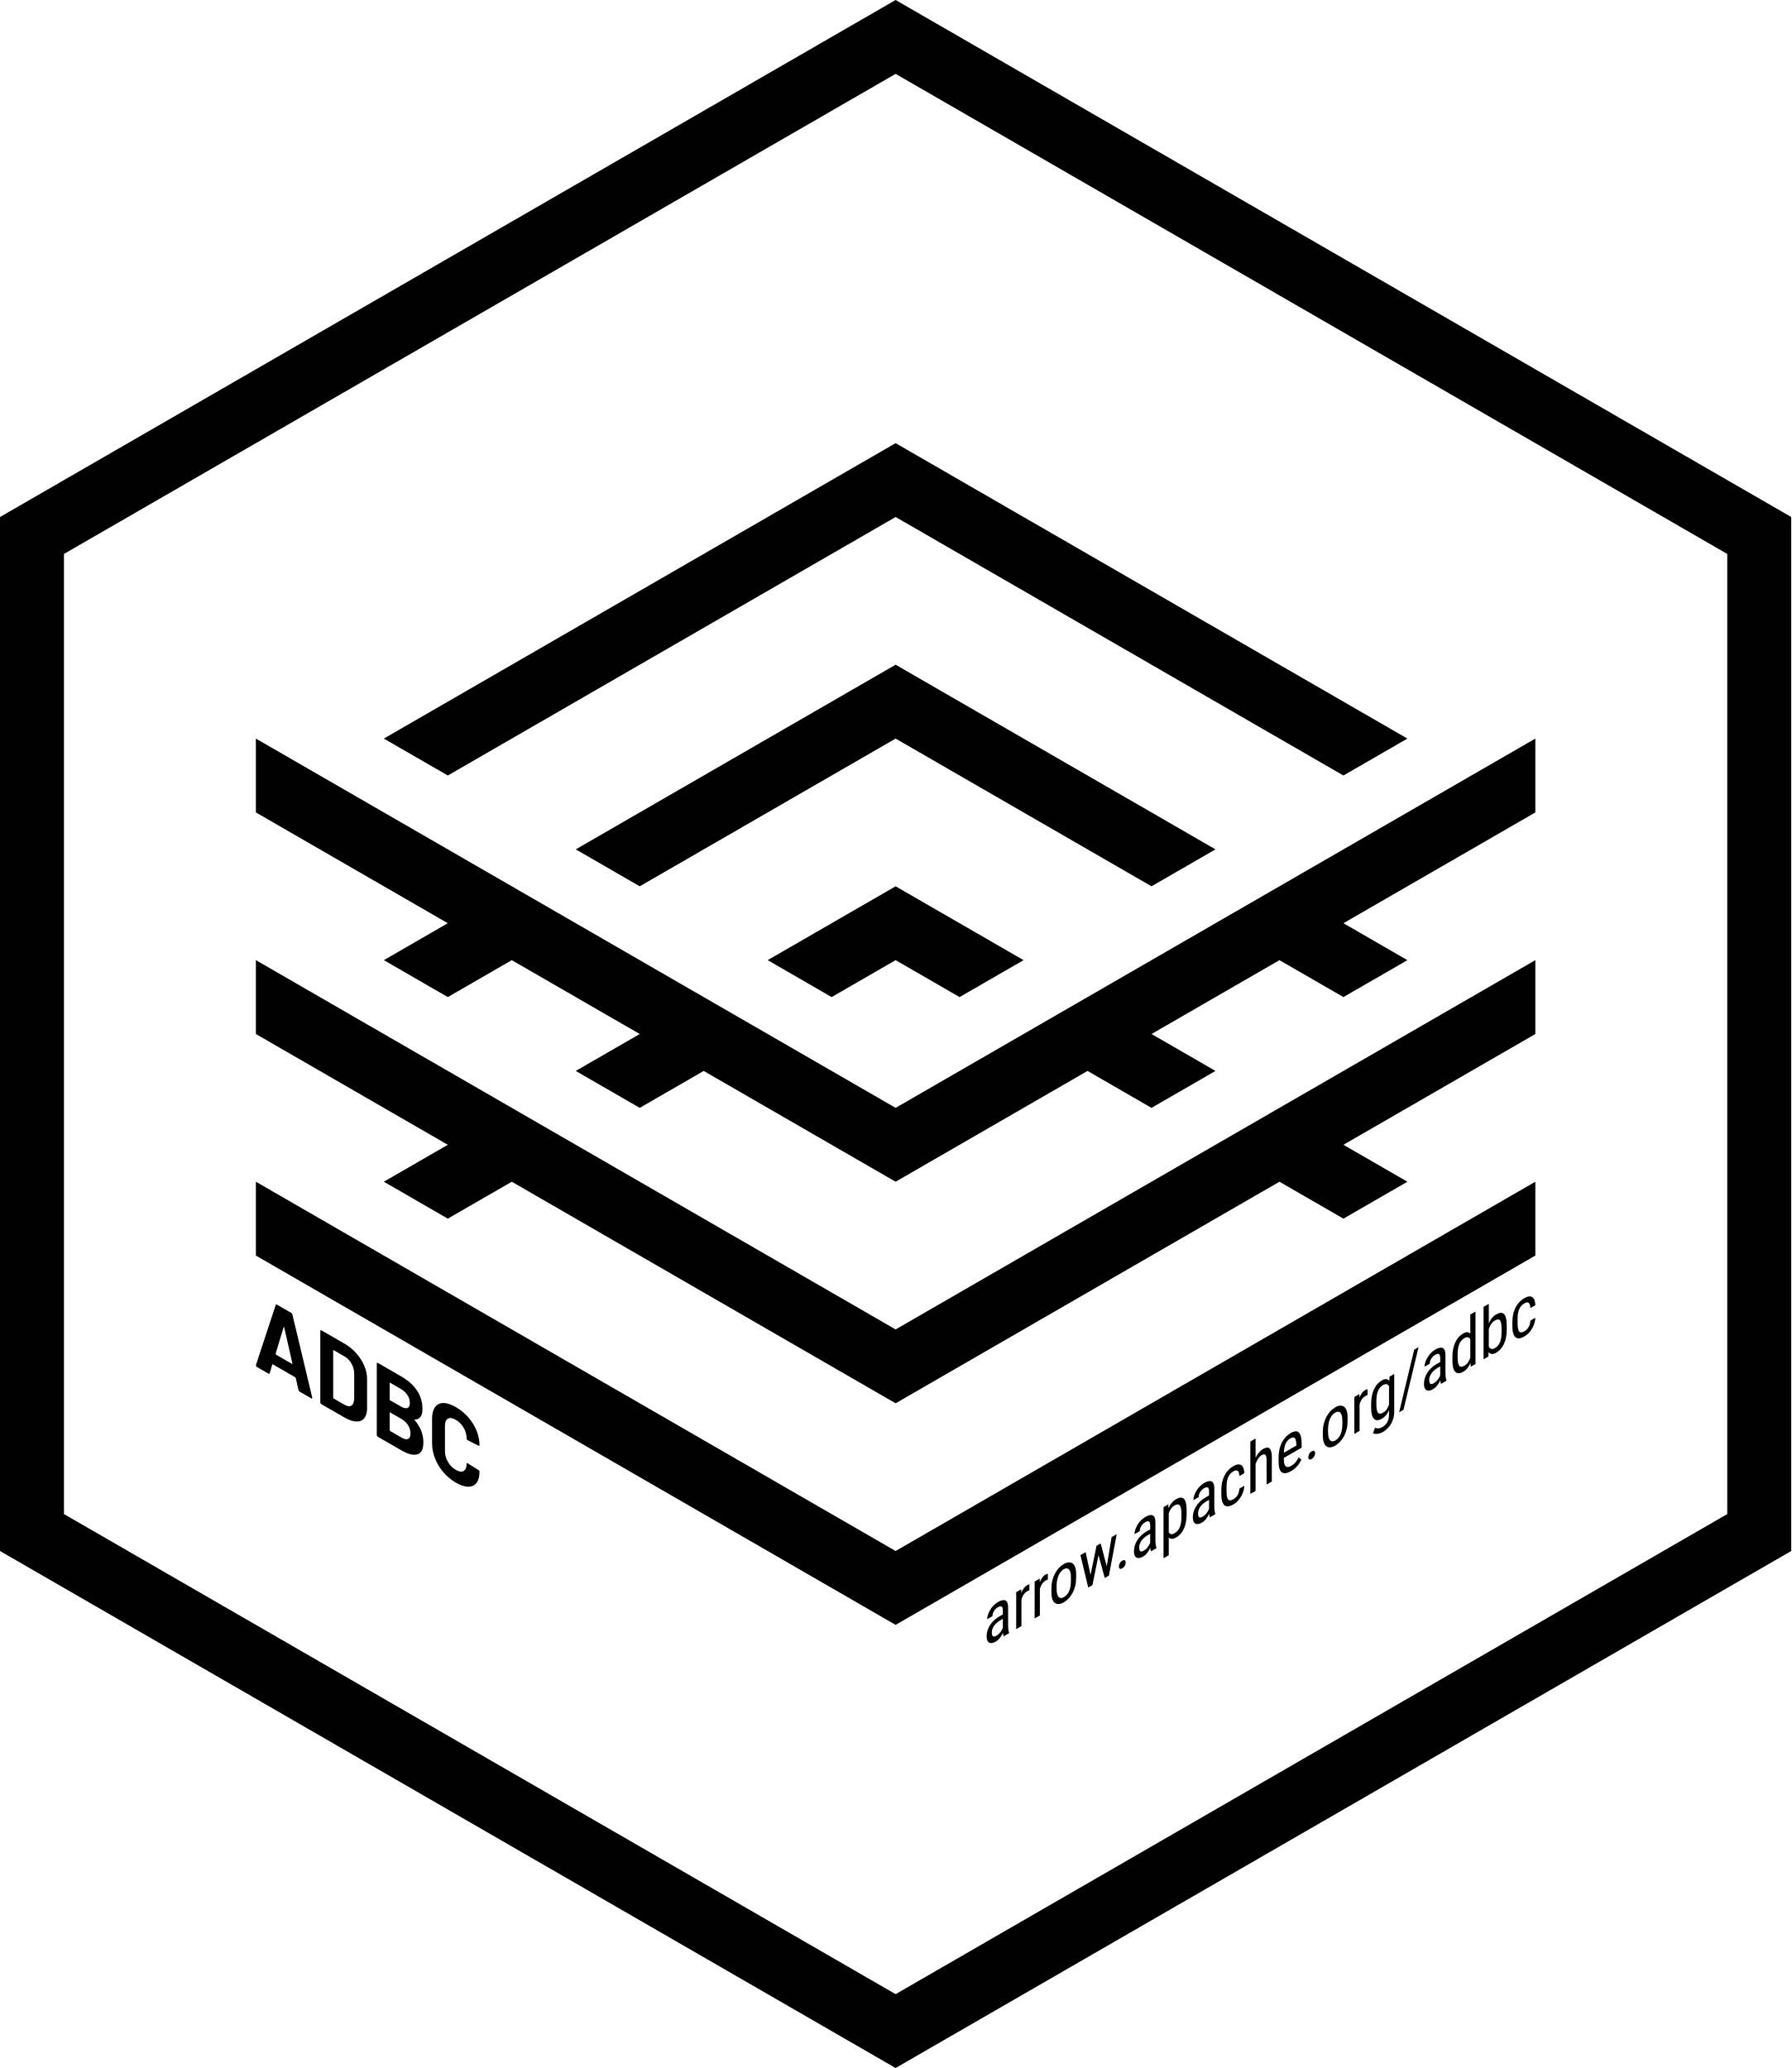
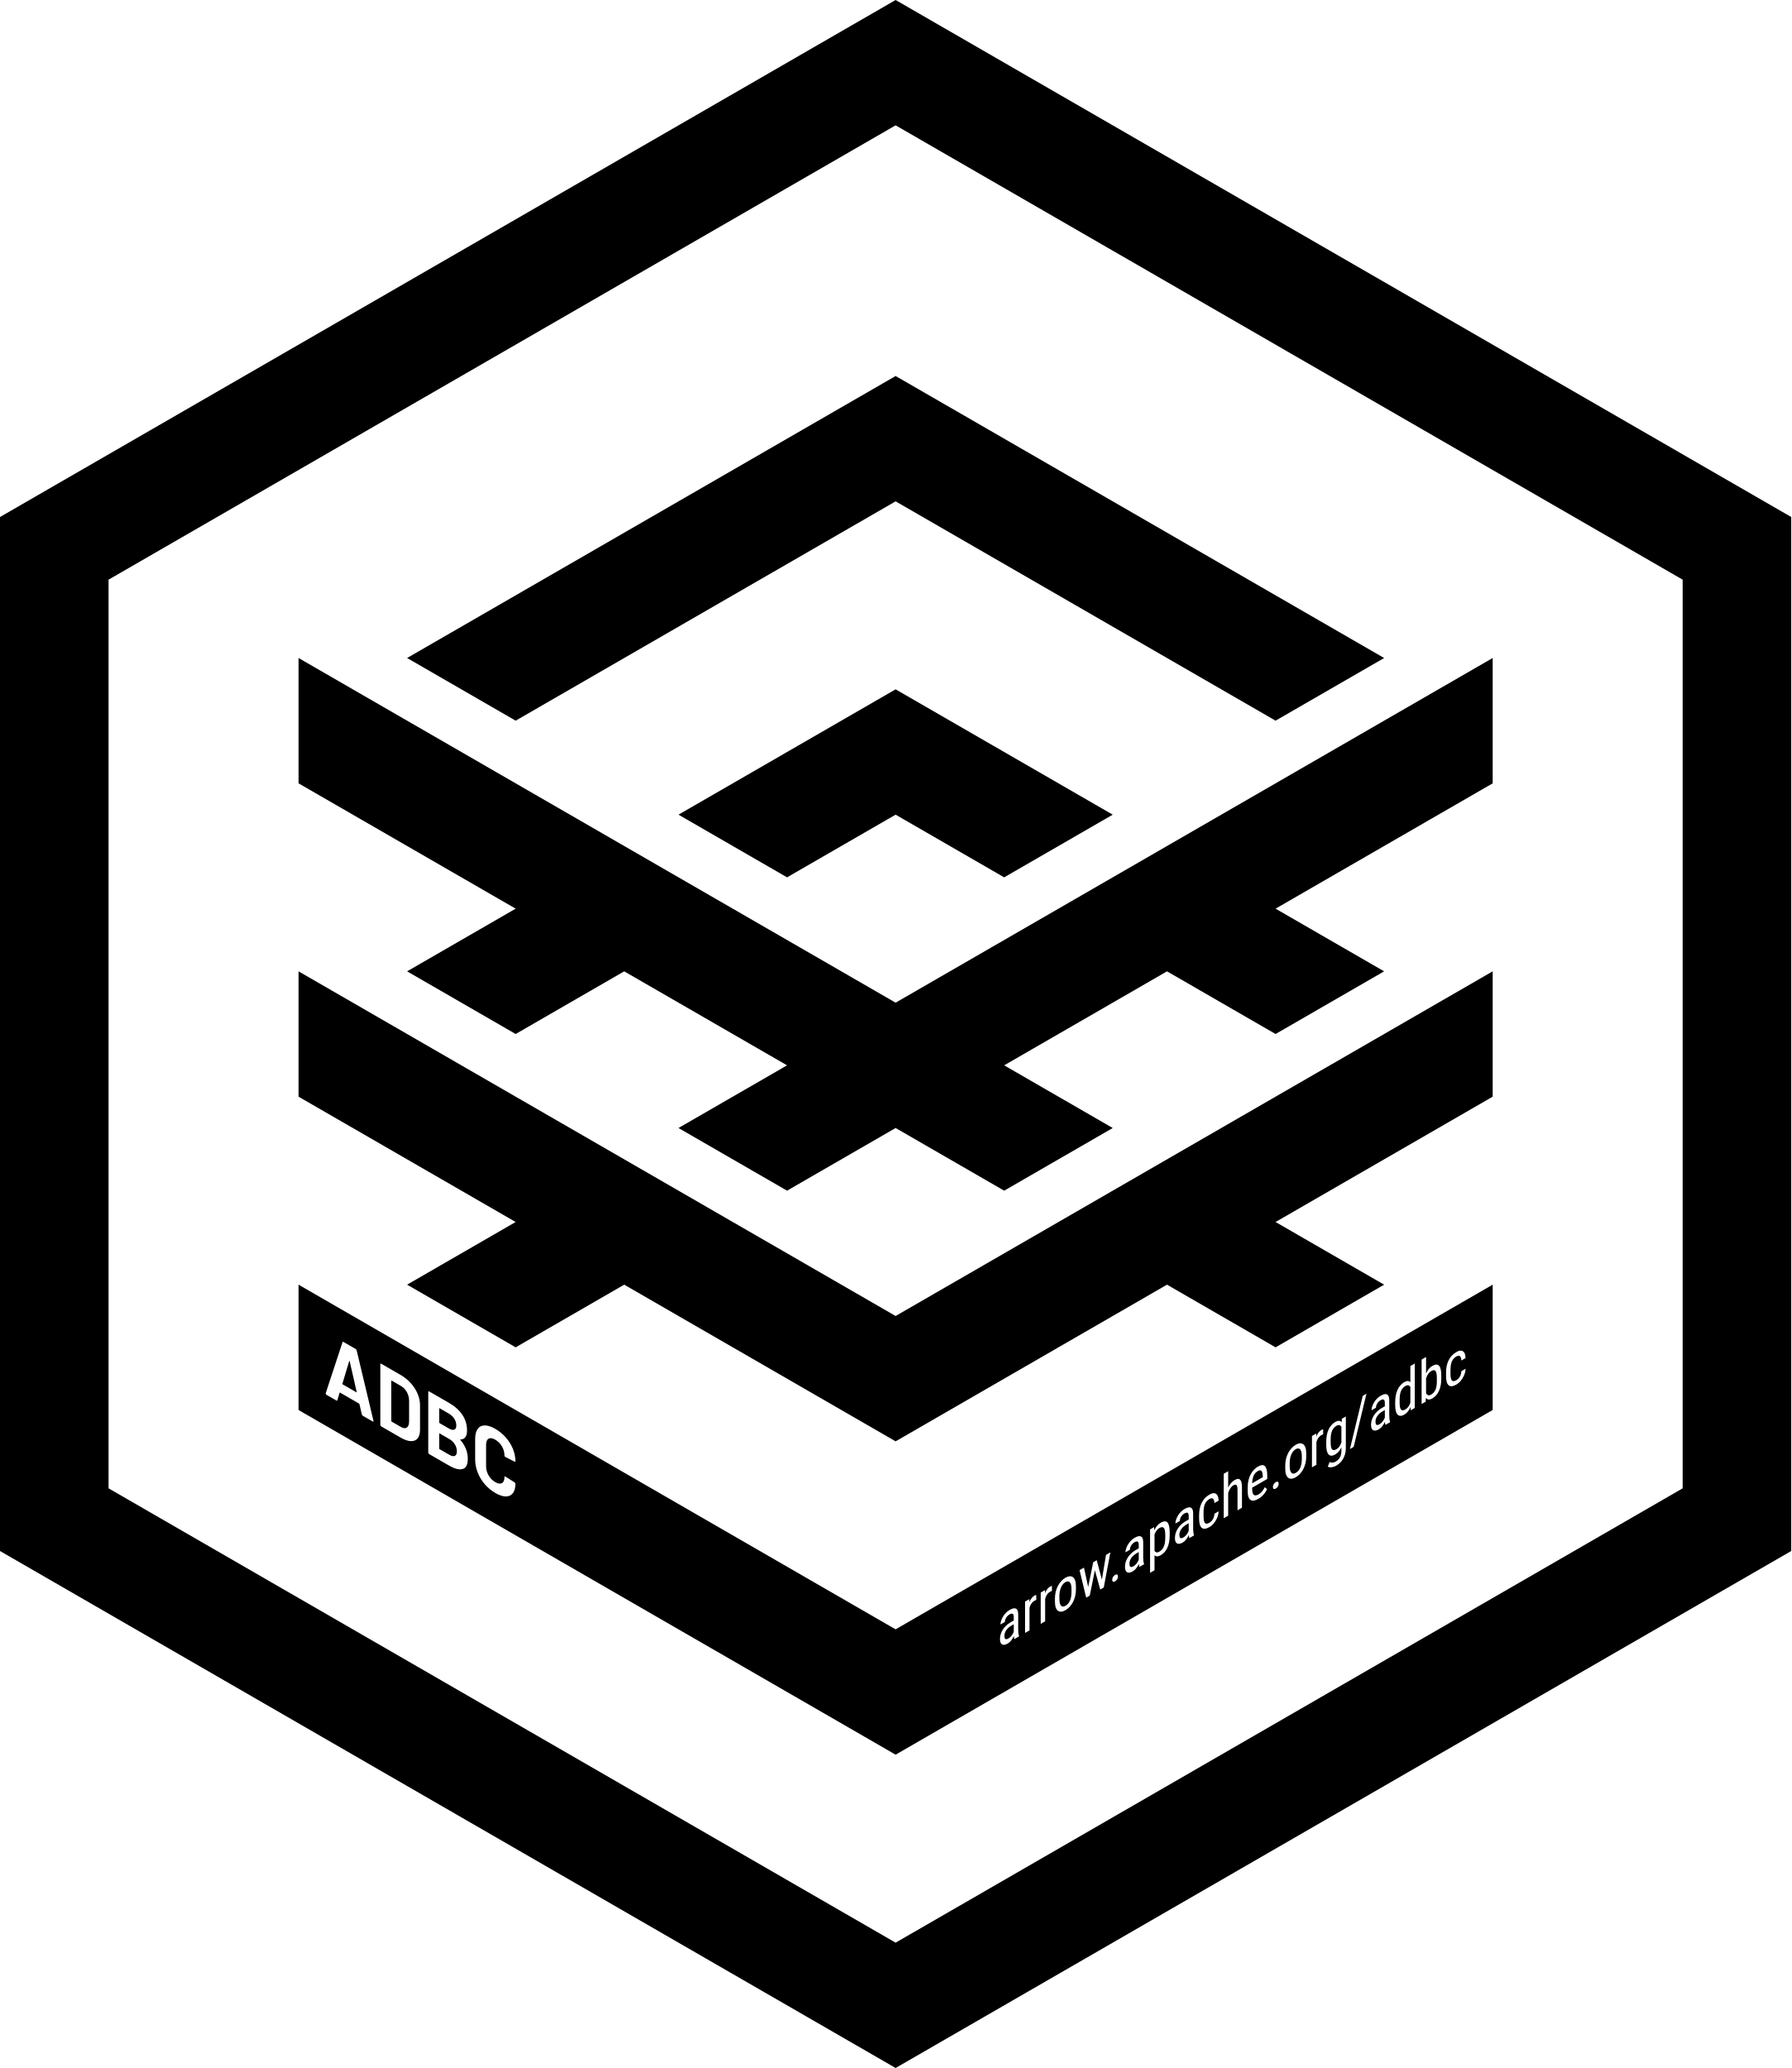
- <svg xmlns="http://www.w3.org/2000/svg" width="100%" height="100%" viewBox="-20 -28.868 140 161.658" version="1.1" xml:space="preserve" style="fill-rule:evenodd;clip-rule:evenodd;stroke-linejoin:round;stroke-miterlimit:2;">
-   <path d="M50,-28.868L120,11.547L120,92.376L50,132.791L-20,92.376L-20,11.547ZM50,-23.094L115,14.434L115,89.489L50,127.017L-15,89.489L-15,14.434Z" />
-   <path d="M0,28.868L50,57.735L100,28.868L100,34.641L85,43.301L90,46.188L85,49.075L80,46.188L70,51.962L75,54.848L70,57.735L65,54.848L50,63.509L35,54.848L30,57.735L25,54.848L30,51.962L20,46.188L15,49.075L10,46.188L15,43.301L0,34.641Z" />
-   <path d="M0,46.188L50,75.056L100,46.188L100,51.962L85,60.622L90,63.509L85,66.395L80,63.509L50,80.829L20,63.509L15,66.395L10,63.509L15,60.622L0,51.962Z" />
-   <path d="M0,63.509L50,92.376L100,63.509L100,69.282L50,98.15L0,69.282Z" />
-   <path d="M10,28.868L50,5.774L90,28.868L85,31.754L50,11.547L15,31.754Z" />
-   <path d="M25,37.528L50,23.094L75,37.528L70,40.415L50,28.868L30,40.415Z" />
-   <path d="M40,46.188L50,40.415L60,46.188L55,49.075L50,46.188L45,49.075Z" />
-   <path d="M5.034 75.174Q5.034 75.133 5.059 75.119Q5.084 75.104 5.12 75.125L6.906 76.156Q7.441 76.465 7.845 76.917Q8.249 77.368 8.47 77.892Q8.691 78.416 8.691 78.935V81.212Q8.691 81.731 8.47 81.999Q8.249 82.267 7.845 82.253Q7.441 82.239 6.906 81.929L5.12 80.898Q5.084 80.878 5.059 80.834Q5.034 80.791 5.034 80.75V75.174ZM13.091 83.884Q13.091 84.684 12.62 84.82Q12.149 84.956 11.384 84.515L9.534 83.447Q9.499 83.426 9.474 83.383Q9.449 83.34 9.449 83.298V77.723Q9.449 77.682 9.474 77.667Q9.499 77.653 9.534 77.673L11.327 78.709Q13.02 79.686 13.02 81.269Q13.02 82.094 12.413 82.098Q12.397 82.098 12.393 82.105Q12.386 82.117 12.413 82.148Q13.091 82.944 13.091 83.884ZM3.113 78.849Q3.099 78.807 3.077 78.795L1.32 77.781Q1.311 77.775 1.303 77.777Q1.292 77.779 1.284 77.793L1.077 78.482Q1.067 78.513 1.048 78.522Q1.023 78.533 0.984 78.511L0.077 77.987Q0.034 77.962 0.013 77.921Q-0.009 77.88 0.006 77.83L1.549 73.145Q1.558 73.114 1.578 73.105Q1.602 73.094 1.641 73.116L2.763 73.764Q2.834 73.805 2.856 73.9L4.399 80.366Q4.406 80.387 4.406 80.412Q4.406 80.444 4.391 80.454Q4.372 80.466 4.327 80.441L3.42 79.917Q3.349 79.876 3.327 79.781L3.113 78.849ZM13.77 82.049Q13.77 81.455 13.999 81.133Q14.227 80.812 14.649 80.808Q15.07 80.803 15.627 81.125Q16.177 81.443 16.595 81.919Q17.013 82.395 17.245 82.962Q17.477 83.529 17.477 84.098Q17.477 84.13 17.462 84.142Q17.441 84.159 17.391 84.14L16.556 83.715L16.541 83.707Q16.47 83.665 16.47 83.575Q16.47 83.138 16.238 82.74Q16.006 82.342 15.627 82.123Q15.241 81.9 15.009 82.03Q14.777 82.16 14.777 82.597V84.585Q14.777 85.014 15.009 85.412Q15.241 85.81 15.627 86.033Q16.006 86.251 16.238 86.121Q16.47 85.991 16.47 85.562Q16.47 85.52 16.489 85.508Q16.51 85.495 16.556 85.521L17.391 86.045Q17.427 86.066 17.452 86.105Q17.477 86.144 17.477 86.177Q17.477 86.746 17.245 87.049Q17.013 87.352 16.595 87.35Q16.177 87.348 15.627 87.031Q15.07 86.709 14.649 86.214Q14.227 85.719 13.999 85.134Q13.77 84.548 13.77 83.954V82.049ZM6.941 80.952Q7.27 81.142 7.474 81.003Q7.677 80.865 7.684 80.441V78.544Q7.684 78.115 7.481 77.741Q7.277 77.368 6.934 77.17L6.077 76.675Q6.059 76.665 6.05 76.67Q6.041 76.675 6.041 76.696V80.391Q6.041 80.432 6.077 80.453L6.941 80.952ZM11.899 82.548Q11.713 82.247 11.377 82.053L10.491 81.542Q10.474 81.531 10.465 81.536Q10.456 81.542 10.456 81.562V82.931Q10.456 82.973 10.491 82.993L11.384 83.509Q11.713 83.698 11.899 83.612Q12.084 83.525 12.084 83.187Q12.084 82.849 11.899 82.548ZM10.456 80.531Q10.456 80.573 10.491 80.593L11.327 81.076Q11.663 81.269 11.849 81.195Q12.034 81.121 12.034 80.808Q12.034 80.486 11.849 80.193Q11.663 79.9 11.327 79.707L10.491 79.224Q10.474 79.214 10.465 79.219Q10.456 79.224 10.456 79.245V80.531ZM2.827 77.752Q2.846 77.763 2.854 77.757Q2.864 77.751 2.856 77.719L2.213 74.898Q2.206 74.861 2.191 74.857Q2.177 74.853 2.17 74.873L1.541 76.96Q1.534 77.005 1.57 77.026L2.827 77.752Z" />
-   <path d="M88.972 78.536V81.447Q88.972 81.828 88.857 82.142Q88.743 82.457 88.54 82.693Q88.336 82.929 88.071 83.082Q87.976 83.137 87.833 83.18Q87.689 83.222 87.546 83.224Q87.403 83.225 87.311 83.156L87.479 82.73Q87.611 82.809 87.759 82.79Q87.907 82.771 88.041 82.694Q88.2 82.602 88.318 82.467Q88.436 82.332 88.5 82.144Q88.565 81.956 88.565 81.705V81.369Q88.471 81.587 88.334 81.753Q88.193 81.926 87.999 82.038Q87.81 82.147 87.657 82.151Q87.505 82.155 87.395 82.049Q87.285 81.943 87.226 81.722Q87.167 81.501 87.167 81.16V80.89Q87.167 80.533 87.225 80.242Q87.283 79.951 87.393 79.721Q87.502 79.491 87.657 79.322Q87.812 79.152 88.004 79.041Q88.198 78.929 88.339 78.939Q88.48 78.948 88.573 79.066Q88.579 79.073 88.585 79.081L88.604 78.748L88.972 78.536ZM96.363 73.057V74.581Q96.367 74.573 96.37 74.565Q96.465 74.338 96.606 74.166Q96.747 73.994 96.941 73.882Q97.14 73.767 97.293 73.758Q97.447 73.75 97.552 73.856Q97.657 73.962 97.711 74.188Q97.766 74.414 97.766 74.771V75.041Q97.766 75.382 97.711 75.669Q97.657 75.955 97.551 76.185Q97.445 76.416 97.292 76.588Q97.14 76.76 96.943 76.874Q96.749 76.986 96.608 76.976Q96.467 76.967 96.372 76.851Q96.361 76.837 96.35 76.821L96.329 77.175L95.954 77.391V73.293L96.363 73.057ZM94.932 77.667Q94.928 77.677 94.924 77.688Q94.829 77.913 94.688 78.085Q94.547 78.257 94.353 78.369Q94.168 78.476 94.016 78.48Q93.863 78.484 93.751 78.379Q93.639 78.274 93.579 78.054Q93.519 77.834 93.519 77.493V77.223Q93.519 76.866 93.579 76.574Q93.639 76.281 93.75 76.051Q93.861 75.82 94.016 75.65Q94.171 75.481 94.358 75.373Q94.552 75.261 94.692 75.271Q94.825 75.28 94.917 75.387V73.892L95.323 73.658V77.756L94.951 77.97L94.932 77.667ZM72.747 89.485Q72.747 89.827 72.693 90.113Q72.639 90.399 72.534 90.629Q72.428 90.859 72.276 91.031Q72.123 91.203 71.927 91.317Q71.731 91.43 71.586 91.427Q71.446 91.424 71.349 91.321V92.707L70.94 92.943V88.946L71.312 88.732L71.333 89.034Q71.337 89.024 71.341 89.015Q71.439 88.786 71.584 88.612Q71.728 88.438 71.922 88.326Q72.123 88.21 72.277 88.201Q72.431 88.193 72.536 88.299Q72.641 88.405 72.694 88.632Q72.747 88.858 72.747 89.216V89.485ZM62.177 95.313Q62.177 94.977 62.25 94.68Q62.324 94.382 62.456 94.136Q62.588 93.889 62.763 93.701Q62.939 93.513 63.14 93.397Q63.346 93.278 63.521 93.263Q63.697 93.248 63.83 93.343Q63.963 93.437 64.037 93.649Q64.11 93.861 64.11 94.197V94.472Q64.11 94.808 64.037 95.105Q63.963 95.403 63.831 95.65Q63.699 95.896 63.524 96.083Q63.348 96.27 63.145 96.387Q62.941 96.505 62.766 96.521Q62.59 96.537 62.457 96.443Q62.324 96.349 62.25 96.137Q62.177 95.924 62.177 95.588V95.313ZM83.392 83.065Q83.392 82.729 83.466 82.431Q83.54 82.134 83.671 81.887Q83.803 81.64 83.979 81.452Q84.154 81.264 84.355 81.148Q84.561 81.029 84.737 81.014Q84.912 81 85.045 81.094Q85.178 81.188 85.252 81.4Q85.326 81.612 85.326 81.948V82.223Q85.326 82.559 85.252 82.857Q85.178 83.154 85.046 83.401Q84.915 83.648 84.739 83.835Q84.563 84.021 84.36 84.139Q84.157 84.256 83.981 84.272Q83.805 84.288 83.673 84.194Q83.54 84.1 83.466 83.888Q83.392 83.676 83.392 83.34V83.065ZM66.407 94.45 66.347 94.485 65.858 92.702 65.384 95.041 65.326 95.075 65.127 95.189 65.055 95.231 64.445 92.696 64.85 92.463 65.237 94.241 65.702 91.971 65.744 91.946 65.968 91.817 66.026 91.784 66.501 93.57 66.881 91.29 67.283 91.058 66.673 94.297 66.601 94.338 66.407 94.45ZM69.906 92.116Q69.871 92.195 69.827 92.277Q69.739 92.439 69.62 92.578Q69.501 92.718 69.353 92.803Q69.136 92.928 68.973 92.926Q68.81 92.924 68.72 92.79Q68.63 92.655 68.63 92.38Q68.63 92.172 68.692 91.96Q68.755 91.748 68.877 91.548Q69 91.348 69.186 91.168Q69.372 90.989 69.616 90.847L69.898 90.685V90.375Q69.898 90.204 69.853 90.126Q69.808 90.048 69.719 90.052Q69.63 90.055 69.496 90.132Q69.367 90.207 69.273 90.322Q69.18 90.438 69.13 90.568Q69.08 90.698 69.08 90.821L68.671 91.057Q68.671 90.902 68.73 90.716Q68.789 90.53 68.9 90.342Q69.011 90.154 69.167 89.99Q69.323 89.827 69.517 89.715Q69.748 89.581 69.926 89.565Q70.104 89.549 70.206 89.685Q70.307 89.821 70.307 90.144V91.569Q70.307 91.713 70.327 91.864Q70.347 92.016 70.384 92.112V92.155L69.961 92.399Q69.931 92.331 69.915 92.197Q69.91 92.156 69.906 92.116ZM74.506 89.46Q74.472 89.539 74.427 89.621Q74.339 89.783 74.22 89.922Q74.101 90.062 73.953 90.147Q73.736 90.272 73.573 90.27Q73.41 90.268 73.32 90.134Q73.23 89.999 73.23 89.724Q73.23 89.516 73.293 89.304Q73.355 89.092 73.477 88.892Q73.6 88.692 73.786 88.512Q73.972 88.333 74.217 88.191L74.499 88.029V87.719Q74.499 87.548 74.454 87.47Q74.409 87.392 74.32 87.396Q74.231 87.399 74.097 87.476Q73.967 87.551 73.874 87.666Q73.78 87.782 73.73 87.912Q73.681 88.042 73.681 88.165L73.272 88.401Q73.272 88.246 73.331 88.06Q73.39 87.874 73.5 87.686Q73.611 87.498 73.767 87.334Q73.923 87.171 74.117 87.059Q74.348 86.925 74.526 86.909Q74.704 86.893 74.806 87.029Q74.908 87.165 74.908 87.488V88.913Q74.908 89.057 74.927 89.208Q74.947 89.36 74.984 89.456V89.499L74.561 89.743Q74.531 89.675 74.515 89.541Q74.51 89.5 74.506 89.46ZM58.39 98.765Q58.356 98.844 58.311 98.926Q58.223 99.087 58.104 99.227Q57.985 99.366 57.837 99.452Q57.62 99.577 57.457 99.575Q57.294 99.573 57.204 99.438Q57.114 99.303 57.114 99.029Q57.114 98.821 57.177 98.608Q57.239 98.396 57.361 98.196Q57.484 97.996 57.67 97.817Q57.856 97.637 58.101 97.496L58.383 97.333V97.024Q58.383 96.853 58.338 96.775Q58.293 96.697 58.204 96.7Q58.115 96.703 57.981 96.781Q57.851 96.856 57.758 96.971Q57.664 97.086 57.614 97.216Q57.565 97.346 57.565 97.469L57.156 97.705Q57.156 97.551 57.215 97.364Q57.274 97.178 57.384 96.99Q57.495 96.802 57.651 96.639Q57.807 96.475 58.001 96.363Q58.232 96.23 58.41 96.214Q58.588 96.198 58.69 96.334Q58.792 96.47 58.792 96.793V98.218Q58.792 98.362 58.811 98.513Q58.831 98.664 58.868 98.761V98.803L58.445 99.047Q58.415 98.979 58.399 98.846Q58.394 98.805 58.39 98.765ZM92.572 79.03Q92.538 79.109 92.493 79.191Q92.405 79.352 92.286 79.492Q92.167 79.631 92.019 79.716Q91.802 79.842 91.639 79.84Q91.476 79.838 91.386 79.703Q91.296 79.568 91.296 79.294Q91.296 79.086 91.359 78.873Q91.421 78.661 91.543 78.461Q91.666 78.261 91.852 78.082Q92.038 77.902 92.283 77.761L92.565 77.598V77.289Q92.565 77.118 92.52 77.04Q92.475 76.962 92.386 76.965Q92.297 76.968 92.163 77.046Q92.033 77.121 91.94 77.236Q91.846 77.351 91.796 77.481Q91.747 77.611 91.747 77.734L91.338 77.97Q91.338 77.816 91.397 77.629Q91.456 77.443 91.567 77.255Q91.677 77.067 91.833 76.904Q91.989 76.74 92.183 76.628Q92.415 76.495 92.592 76.479Q92.77 76.463 92.872 76.599Q92.974 76.735 92.974 77.058V78.483Q92.974 78.627 92.993 78.778Q93.013 78.929 93.05 79.025V79.068L92.627 79.312Q92.597 79.244 92.581 79.111Q92.576 79.07 92.572 79.03ZM80.501 86.289Q80.321 86.316 80.194 86.23Q80.067 86.145 80 85.941Q79.933 85.737 79.933 85.406V85.08Q79.933 84.699 80.01 84.39Q80.088 84.081 80.22 83.844Q80.351 83.606 80.518 83.437Q80.684 83.268 80.86 83.166Q81.095 83.03 81.262 83.022Q81.428 83.014 81.532 83.128Q81.636 83.241 81.686 83.466Q81.735 83.69 81.735 84.021V84.296L80.342 85.1V85.17Q80.342 85.402 80.38 85.547Q80.418 85.691 80.493 85.756Q80.568 85.821 80.678 85.809Q80.788 85.798 80.929 85.717Q81.134 85.598 81.268 85.429Q81.402 85.259 81.502 85.058L81.717 85.23Q81.65 85.378 81.542 85.54Q81.435 85.702 81.279 85.855Q81.123 86.008 80.906 86.133Q80.682 86.262 80.501 86.289ZM78.135 85.083Q78.24 84.87 78.378 84.702Q78.537 84.507 78.732 84.395Q78.884 84.307 79.009 84.292Q79.134 84.277 79.221 84.352Q79.309 84.427 79.357 84.598Q79.404 84.77 79.404 85.055V86.947L78.995 87.183V85.286Q78.995 85.059 78.952 84.946Q78.909 84.834 78.823 84.821Q78.736 84.808 78.604 84.884Q78.484 84.954 78.38 85.091Q78.276 85.229 78.199 85.409Q78.164 85.492 78.135 85.578V87.679L77.726 87.915V83.817L78.135 83.581V85.083ZM99.377 75.008Q99.478 74.893 99.543 74.731Q99.607 74.57 99.616 74.365L100 74.143Q99.991 74.437 99.874 74.721Q99.757 75.006 99.569 75.236Q99.381 75.466 99.154 75.597Q98.912 75.737 98.733 75.75Q98.554 75.763 98.437 75.658Q98.32 75.553 98.262 75.34Q98.205 75.126 98.205 74.811V74.486Q98.205 74.171 98.262 73.891Q98.32 73.611 98.437 73.371Q98.554 73.132 98.733 72.938Q98.912 72.744 99.154 72.604Q99.409 72.457 99.595 72.474Q99.781 72.49 99.886 72.663Q99.991 72.836 100 73.161L99.616 73.383Q99.607 73.175 99.549 73.065Q99.492 72.956 99.392 72.942Q99.293 72.929 99.154 73.009Q98.993 73.103 98.887 73.229Q98.782 73.355 98.722 73.512Q98.662 73.67 98.638 73.854Q98.614 74.039 98.614 74.25V74.575Q98.614 74.786 98.638 74.944Q98.662 75.102 98.721 75.191Q98.78 75.28 98.886 75.284Q98.993 75.288 99.154 75.194Q99.277 75.124 99.377 75.008ZM76.63 88.141Q76.731 88.026 76.795 87.864Q76.86 87.703 76.869 87.498L77.253 87.276Q77.244 87.57 77.127 87.854Q77.01 88.139 76.822 88.369Q76.634 88.6 76.407 88.73Q76.165 88.87 75.985 88.883Q75.806 88.896 75.69 88.791Q75.573 88.686 75.515 88.473Q75.457 88.259 75.457 87.945V87.619Q75.457 87.304 75.515 87.024Q75.573 86.744 75.69 86.504Q75.806 86.265 75.985 86.071Q76.165 85.877 76.407 85.737Q76.661 85.59 76.847 85.607Q77.033 85.623 77.138 85.796Q77.244 85.969 77.253 86.294L76.869 86.516Q76.86 86.308 76.802 86.198Q76.744 86.089 76.645 86.076Q76.546 86.062 76.407 86.142Q76.245 86.236 76.14 86.362Q76.035 86.488 75.975 86.645Q75.915 86.803 75.891 86.987Q75.866 87.172 75.866 87.383V87.708Q75.866 87.919 75.891 88.077Q75.915 88.235 75.974 88.324Q76.033 88.413 76.139 88.417Q76.245 88.421 76.407 88.327Q76.53 88.257 76.63 88.141ZM83.801 83.103Q83.801 83.341 83.842 83.496Q83.884 83.65 83.96 83.726Q84.037 83.802 84.138 83.804Q84.24 83.805 84.36 83.736Q84.499 83.656 84.604 83.535Q84.709 83.414 84.778 83.254Q84.848 83.094 84.882 82.895Q84.917 82.697 84.917 82.459V82.184Q84.917 81.947 84.875 81.794Q84.834 81.64 84.757 81.563Q84.681 81.485 84.578 81.485Q84.476 81.484 84.355 81.553Q84.238 81.621 84.136 81.74Q84.034 81.859 83.959 82.024Q83.884 82.188 83.842 82.39Q83.801 82.591 83.801 82.829V83.103ZM62.585 95.352Q62.585 95.59 62.627 95.744Q62.669 95.899 62.745 95.975Q62.821 96.051 62.923 96.053Q63.024 96.054 63.145 95.984Q63.283 95.904 63.388 95.784Q63.494 95.663 63.563 95.503Q63.632 95.343 63.667 95.144Q63.701 94.945 63.701 94.708V94.433Q63.701 94.196 63.66 94.042Q63.618 93.889 63.542 93.811Q63.466 93.734 63.363 93.733Q63.26 93.733 63.14 93.802Q63.022 93.87 62.921 93.989Q62.819 94.108 62.744 94.272Q62.669 94.437 62.627 94.638Q62.585 94.84 62.585 95.077V95.352ZM71.349 90.915Q71.414 91.025 71.521 91.055Q71.631 91.085 71.8 90.987Q71.941 90.906 72.043 90.789Q72.144 90.671 72.21 90.514Q72.276 90.358 72.307 90.16Q72.338 89.962 72.338 89.721V89.452Q72.338 89.212 72.307 89.051Q72.276 88.89 72.209 88.812Q72.142 88.733 72.04 88.733Q71.939 88.733 71.795 88.816Q71.673 88.886 71.579 88.999Q71.486 89.112 71.419 89.251Q71.38 89.33 71.349 89.414V90.915ZM96.363 76.397Q96.369 76.409 96.376 76.421Q96.442 76.542 96.555 76.578Q96.668 76.614 96.837 76.516Q96.978 76.435 97.076 76.322Q97.174 76.209 97.237 76.057Q97.299 75.905 97.328 75.711Q97.357 75.517 97.357 75.277V75.008Q97.357 74.767 97.33 74.604Q97.304 74.441 97.244 74.358Q97.183 74.275 97.083 74.274Q96.982 74.274 96.835 74.359Q96.71 74.431 96.616 74.544Q96.523 74.657 96.456 74.795Q96.402 74.906 96.363 75.026V76.397ZM88.565 79.491Q88.532 79.435 88.489 79.395Q88.422 79.334 88.328 79.329Q88.235 79.324 88.11 79.396Q87.969 79.478 87.867 79.595Q87.766 79.712 87.701 79.867Q87.636 80.022 87.606 80.218Q87.576 80.414 87.576 80.654V80.924Q87.576 81.164 87.606 81.324Q87.636 81.484 87.7 81.563Q87.763 81.643 87.864 81.641Q87.964 81.639 88.105 81.557Q88.276 81.459 88.385 81.3Q88.494 81.141 88.559 80.944Q88.562 80.936 88.565 80.927V79.491ZM94.917 75.822Q94.884 75.767 94.842 75.727Q94.776 75.665 94.682 75.66Q94.589 75.656 94.464 75.728Q94.323 75.809 94.22 75.927Q94.117 76.045 94.054 76.199Q93.99 76.354 93.959 76.55Q93.928 76.747 93.928 76.987V77.257Q93.928 77.497 93.958 77.657Q93.988 77.817 94.053 77.896Q94.117 77.974 94.218 77.972Q94.318 77.97 94.459 77.889Q94.63 77.79 94.739 77.631Q94.848 77.473 94.913 77.276Q94.915 77.271 94.917 77.266V75.822ZM60.457 95.442Q60.407 95.458 60.366 95.477Q60.326 95.496 60.273 95.527Q60.157 95.594 60.07 95.697Q59.984 95.8 59.921 95.932Q59.868 96.045 59.834 96.173V98.246L59.425 98.482V95.595L59.82 95.367L59.829 95.651Q59.901 95.457 60.008 95.305Q60.127 95.136 60.293 95.04Q60.33 95.019 60.385 94.999Q60.439 94.98 60.455 94.984L60.457 95.442ZM86.885 80.183Q86.835 80.199 86.794 80.219Q86.754 80.238 86.701 80.269Q86.585 80.335 86.498 80.439Q86.412 80.542 86.349 80.674Q86.296 80.787 86.262 80.915V82.987L85.853 83.224V80.337L86.248 80.109L86.257 80.393Q86.329 80.198 86.436 80.047Q86.555 79.878 86.721 79.782Q86.758 79.761 86.813 79.741Q86.867 79.722 86.883 79.726L86.885 80.183ZM61.899 94.609Q61.848 94.625 61.808 94.644Q61.768 94.664 61.714 94.695Q61.599 94.761 61.512 94.865Q61.426 94.968 61.363 95.1Q61.31 95.212 61.275 95.34V97.413L60.866 97.649V94.763L61.262 94.534L61.27 94.819Q61.343 94.624 61.45 94.472Q61.569 94.304 61.735 94.208Q61.772 94.186 61.826 94.167Q61.881 94.148 61.897 94.152L61.899 94.609ZM89.695 81.339 89.351 81.537 90.531 76.638 90.873 76.44 89.695 81.339ZM69.898 91.723V91.031L69.683 91.155Q69.538 91.239 69.419 91.346Q69.3 91.452 69.214 91.572Q69.129 91.692 69.084 91.822Q69.039 91.952 69.039 92.085Q69.039 92.259 69.08 92.337Q69.122 92.416 69.205 92.413Q69.288 92.411 69.415 92.337Q69.57 92.248 69.688 92.097Q69.806 91.946 69.872 91.791Q69.887 91.755 69.898 91.723ZM74.499 89.067V88.375L74.284 88.499Q74.138 88.584 74.019 88.69Q73.9 88.796 73.815 88.916Q73.729 89.036 73.684 89.166Q73.639 89.296 73.639 89.429Q73.639 89.603 73.681 89.681Q73.722 89.76 73.805 89.757Q73.889 89.755 74.016 89.681Q74.171 89.592 74.288 89.441Q74.406 89.291 74.472 89.135Q74.487 89.099 74.499 89.067ZM92.565 78.636V77.945L92.35 78.069Q92.204 78.153 92.085 78.259Q91.966 78.365 91.881 78.485Q91.795 78.605 91.75 78.735Q91.705 78.865 91.705 78.999Q91.705 79.172 91.747 79.251Q91.788 79.33 91.872 79.327Q91.955 79.324 92.082 79.251Q92.237 79.162 92.354 79.011Q92.472 78.86 92.538 78.705Q92.553 78.669 92.565 78.636ZM58.383 98.371V97.68L58.168 97.804Q58.022 97.888 57.903 97.994Q57.784 98.1 57.699 98.22Q57.613 98.34 57.568 98.47Q57.523 98.6 57.523 98.734Q57.523 98.907 57.565 98.986Q57.606 99.065 57.689 99.062Q57.773 99.059 57.9 98.986Q58.055 98.897 58.172 98.746Q58.29 98.595 58.356 98.44Q58.371 98.404 58.383 98.371ZM80.345 84.696 81.326 84.129V84.063Q81.317 83.844 81.274 83.698Q81.232 83.552 81.134 83.51Q81.037 83.469 80.86 83.572Q80.746 83.637 80.65 83.736Q80.555 83.836 80.486 83.983Q80.418 84.131 80.38 84.342Q80.352 84.498 80.345 84.696ZM67.52 93.335Q67.588 93.208 67.717 93.134Q67.847 93.059 67.915 93.106Q67.983 93.154 67.983 93.279Q67.983 93.402 67.915 93.527Q67.847 93.651 67.717 93.726Q67.588 93.801 67.52 93.755Q67.451 93.709 67.451 93.586Q67.451 93.461 67.52 93.335ZM82.323 84.788Q82.391 84.662 82.521 84.587Q82.65 84.512 82.718 84.56Q82.787 84.607 82.787 84.732Q82.787 84.855 82.718 84.98Q82.65 85.104 82.521 85.179Q82.391 85.254 82.323 85.208Q82.255 85.162 82.255 85.039Q82.255 84.914 82.323 84.788Z" />
+ <svg xmlns="http://www.w3.org/2000/svg" width="100%" height="100%" viewBox="-27.5 -28.868 165 190.526" version="1.1" xml:space="preserve" style="fill-rule:evenodd;clip-rule:evenodd;stroke-linejoin:round;stroke-miterlimit:2;">
+   <path d="M55,-28.868L137.5,18.764L137.5,114.027L55,161.658L-27.5,114.027L-27.5,18.764ZM55,-17.321L127.5,24.537L127.5,108.253L55,150.111L-17.5,108.253L-17.5,24.537Z" />
+   <path d="M10,31.754L20,37.528L55,17.321L90,37.528L100,31.754L55,5.774Z" />
+   <path d="M20,66.395L30,60.622L45,69.282L35,75.056L45,80.829L55,75.056L65,80.829L75,75.056L65,69.282L80,60.622L90,66.395L100,60.622L90,54.848L110,43.301L110,31.754L55,63.509L0,31.754L0,43.301L20,54.848L10,60.622Z" />
+   <path d="M45,51.962L55,46.188L65,51.962L75,46.188L55,34.641L35,46.188Z" />
+   <path d="M90,95.263L100,89.489L90,83.716L110,72.169L110,60.622L55,92.376L0,60.622L0,72.169L20,83.716L10,89.489L20,95.263L30,89.489L55,103.923L80,89.489Z" />
+   <path d="M55 121.244 110 89.489V101.036L55 132.791L0 101.036V89.489ZM7.534 96.825V102.4Q7.534 102.442 7.559 102.485Q7.584 102.528 7.62 102.549L9.406 103.58Q9.941 103.889 10.345 103.904Q10.749 103.918 10.97 103.65Q11.191 103.382 11.191 102.862V100.586Q11.191 100.066 10.97 99.543Q10.749 99.019 10.345 98.567Q9.941 98.116 9.406 97.806L7.62 96.775Q7.584 96.755 7.559 96.769Q7.534 96.784 7.534 96.825ZM15.591 105.535Q15.591 104.594 14.913 103.799Q14.886 103.768 14.893 103.756Q14.897 103.749 14.913 103.749Q15.52 103.745 15.52 102.92Q15.52 101.337 13.827 100.359L12.034 99.324Q11.999 99.303 11.974 99.318Q11.949 99.332 11.949 99.374V104.949Q11.949 104.99 11.974 105.034Q11.999 105.077 12.034 105.098L13.884 106.166Q14.649 106.607 15.12 106.471Q15.591 106.335 15.591 105.535ZM5.613 100.499 5.827 101.431Q5.849 101.526 5.92 101.567L6.827 102.091Q6.872 102.117 6.891 102.104Q6.906 102.095 6.906 102.062Q6.906 102.038 6.899 102.017L5.356 95.551Q5.334 95.456 5.263 95.415L4.141 94.767Q4.102 94.744 4.078 94.755Q4.058 94.764 4.049 94.796L2.506 99.481Q2.491 99.53 2.513 99.571Q2.534 99.613 2.577 99.637L3.484 100.161Q3.523 100.184 3.548 100.173Q3.567 100.164 3.577 100.132L3.784 99.444Q3.792 99.429 3.803 99.427Q3.811 99.426 3.82 99.431L5.577 100.446Q5.599 100.458 5.613 100.499ZM16.27 103.7V105.605Q16.27 106.199 16.499 106.784Q16.727 107.37 17.149 107.865Q17.57 108.36 18.127 108.681Q18.677 108.999 19.095 109.001Q19.513 109.003 19.745 108.7Q19.977 108.397 19.977 107.828Q19.977 107.795 19.952 107.755Q19.927 107.716 19.891 107.696L19.056 107.172Q19.01 107.146 18.989 107.159Q18.97 107.17 18.97 107.213Q18.97 107.642 18.738 107.772Q18.506 107.902 18.127 107.683Q17.741 107.461 17.509 107.063Q17.277 106.665 17.277 106.236V104.248Q17.277 103.811 17.509 103.681Q17.741 103.551 18.127 103.774Q18.506 103.992 18.738 104.39Q18.97 104.788 18.97 105.225Q18.97 105.316 19.041 105.357L19.056 105.366L19.891 105.79Q19.941 105.809 19.962 105.793Q19.977 105.78 19.977 105.749Q19.977 105.18 19.745 104.613Q19.513 104.046 19.095 103.57Q18.677 103.093 18.127 102.776Q17.57 102.454 17.149 102.458Q16.727 102.462 16.499 102.784Q16.27 103.106 16.27 103.7ZM9.441 102.603 8.577 102.104Q8.541 102.083 8.541 102.042V98.347Q8.541 98.326 8.55 98.321Q8.559 98.316 8.577 98.326L9.434 98.821Q9.777 99.019 9.981 99.392Q10.184 99.765 10.184 100.194V102.091Q10.177 102.516 9.974 102.654Q9.77 102.792 9.441 102.603ZM96.472 101.63 96.104 101.842 96.085 102.175Q96.079 102.167 96.073 102.16Q95.98 102.042 95.839 102.033Q95.698 102.023 95.504 102.136Q95.312 102.246 95.157 102.416Q95.002 102.585 94.893 102.815Q94.783 103.045 94.725 103.336Q94.667 103.627 94.667 103.984V104.254Q94.667 104.595 94.726 104.816Q94.785 105.037 94.895 105.143Q95.005 105.249 95.157 105.245Q95.31 105.241 95.499 105.132Q95.693 105.02 95.834 104.848Q95.971 104.681 96.065 104.463V104.799Q96.065 105.05 96 105.238Q95.936 105.426 95.818 105.561Q95.7 105.696 95.541 105.788Q95.407 105.865 95.259 105.884Q95.111 105.903 94.979 105.824L94.811 106.25Q94.903 106.319 95.046 106.318Q95.189 106.316 95.333 106.274Q95.476 106.231 95.571 106.176Q95.836 106.023 96.04 105.787Q96.243 105.551 96.357 105.236Q96.472 104.922 96.472 104.541ZM103.863 96.151 103.454 96.387V100.485L103.829 100.269L103.85 99.915Q103.861 99.931 103.872 99.945Q103.967 100.061 104.108 100.07Q104.249 100.08 104.443 99.968Q104.64 99.854 104.792 99.682Q104.945 99.51 105.051 99.279Q105.157 99.049 105.211 98.763Q105.266 98.476 105.266 98.135V97.865Q105.266 97.508 105.211 97.282Q105.157 97.056 105.052 96.95Q104.947 96.844 104.793 96.852Q104.64 96.861 104.441 96.976Q104.247 97.088 104.106 97.26Q103.965 97.432 103.87 97.659Q103.867 97.667 103.863 97.675ZM102.432 100.761 102.451 101.064 102.823 100.85V96.752L102.417 96.986V98.481Q102.325 98.375 102.192 98.365Q102.052 98.355 101.858 98.467Q101.671 98.575 101.516 98.745Q101.361 98.914 101.25 99.145Q101.139 99.375 101.079 99.668Q101.019 99.96 101.019 100.317V100.587Q101.019 100.928 101.079 101.148Q101.139 101.368 101.251 101.473Q101.363 101.578 101.516 101.574Q101.668 101.57 101.853 101.463Q102.047 101.351 102.188 101.179Q102.329 101.007 102.424 100.782Q102.428 100.771 102.432 100.761ZM80.247 112.579V112.31Q80.247 111.952 80.194 111.726Q80.141 111.499 80.036 111.393Q79.931 111.287 79.777 111.295Q79.623 111.304 79.422 111.42Q79.228 111.532 79.084 111.706Q78.939 111.88 78.841 112.109Q78.837 112.118 78.833 112.128L78.812 111.826L78.44 112.04V116.037L78.849 115.801V114.415Q78.946 114.518 79.086 114.521Q79.231 114.524 79.427 114.411Q79.623 114.297 79.776 114.125Q79.928 113.953 80.034 113.723Q80.139 113.493 80.193 113.207Q80.247 112.921 80.247 112.579ZM69.677 118.407V118.682Q69.677 119.018 69.75 119.231Q69.824 119.443 69.957 119.537Q70.09 119.631 70.266 119.615Q70.441 119.599 70.645 119.481Q70.848 119.364 71.024 119.177Q71.199 118.99 71.331 118.744Q71.463 118.497 71.537 118.199Q71.61 117.902 71.61 117.566V117.291Q71.61 116.955 71.537 116.743Q71.463 116.531 71.33 116.437Q71.197 116.342 71.021 116.357Q70.846 116.372 70.64 116.491Q70.439 116.607 70.263 116.795Q70.088 116.983 69.956 117.23Q69.824 117.476 69.75 117.774Q69.677 118.071 69.677 118.407ZM90.892 106.159V106.434Q90.892 106.77 90.966 106.982Q91.04 107.194 91.173 107.288Q91.305 107.382 91.481 107.366Q91.657 107.35 91.86 107.233Q92.063 107.115 92.239 106.929Q92.415 106.742 92.546 106.495Q92.678 106.248 92.752 105.951Q92.826 105.653 92.826 105.317V105.042Q92.826 104.706 92.752 104.494Q92.678 104.282 92.545 104.188Q92.412 104.094 92.237 104.108Q92.061 104.123 91.855 104.242Q91.654 104.358 91.479 104.546Q91.303 104.734 91.171 104.981Q91.04 105.228 90.966 105.525Q90.892 105.823 90.892 106.159ZM73.907 117.544 74.101 117.432 74.173 117.391 74.783 114.152 74.381 114.384 74.001 116.664 73.526 114.878 73.468 114.911 73.244 115.041 73.202 115.065 72.737 117.335 72.35 115.557 71.945 115.79 72.555 118.325 72.627 118.283 72.826 118.169 72.884 118.135 73.358 115.796 73.847 117.579ZM100.072 102.124Q100.076 102.164 100.081 102.205Q100.097 102.338 100.127 102.406L100.55 102.162V102.119Q100.513 102.023 100.493 101.872Q100.474 101.721 100.474 101.577V100.152Q100.474 99.829 100.372 99.693Q100.27 99.557 100.092 99.573Q99.915 99.589 99.683 99.722Q99.489 99.834 99.333 99.998Q99.177 100.161 99.067 100.349Q98.956 100.537 98.897 100.723Q98.838 100.91 98.838 101.064L99.247 100.828Q99.247 100.705 99.296 100.575Q99.346 100.445 99.44 100.33Q99.533 100.215 99.663 100.14Q99.797 100.062 99.886 100.059Q99.975 100.056 100.02 100.134Q100.065 100.212 100.065 100.383V100.692L99.783 100.855Q99.538 100.996 99.352 101.176Q99.166 101.355 99.043 101.555Q98.921 101.755 98.859 101.967Q98.796 102.18 98.796 102.388Q98.796 102.662 98.886 102.797Q98.976 102.932 99.139 102.934Q99.302 102.936 99.519 102.811Q99.667 102.725 99.786 102.586Q99.905 102.446 99.993 102.285Q100.038 102.203 100.072 102.124ZM77.406 115.21Q77.41 115.25 77.415 115.291Q77.431 115.425 77.461 115.493L77.884 115.249V115.206Q77.847 115.11 77.827 114.958Q77.807 114.807 77.807 114.663V113.238Q77.807 112.915 77.706 112.779Q77.604 112.643 77.426 112.659Q77.248 112.675 77.017 112.809Q76.823 112.921 76.667 113.084Q76.511 113.248 76.4 113.436Q76.289 113.624 76.23 113.81Q76.171 113.996 76.171 114.151L76.58 113.915Q76.58 113.792 76.63 113.662Q76.68 113.532 76.773 113.416Q76.867 113.301 76.996 113.226Q77.13 113.149 77.219 113.146Q77.308 113.142 77.353 113.22Q77.398 113.298 77.398 113.469V113.779L77.116 113.941Q76.872 114.083 76.686 114.262Q76.5 114.442 76.377 114.642Q76.255 114.842 76.192 115.054Q76.13 115.266 76.13 115.474Q76.13 115.749 76.22 115.884Q76.31 116.018 76.473 116.02Q76.636 116.022 76.853 115.897Q77.001 115.812 77.12 115.672Q77.239 115.533 77.327 115.371Q77.371 115.289 77.406 115.21ZM65.89 121.859Q65.894 121.899 65.899 121.94Q65.915 122.073 65.945 122.141L66.368 121.897V121.855Q66.331 121.758 66.311 121.607Q66.292 121.456 66.292 121.312V119.887Q66.292 119.564 66.19 119.428Q66.088 119.292 65.91 119.308Q65.732 119.324 65.501 119.457Q65.307 119.569 65.151 119.733Q64.995 119.896 64.884 120.084Q64.774 120.272 64.715 120.459Q64.656 120.645 64.656 120.799L65.065 120.563Q65.065 120.44 65.114 120.31Q65.164 120.18 65.258 120.065Q65.351 119.95 65.481 119.875Q65.615 119.798 65.704 119.794Q65.793 119.791 65.838 119.869Q65.883 119.947 65.883 120.118V120.427L65.601 120.59Q65.356 120.731 65.17 120.911Q64.984 121.09 64.861 121.29Q64.739 121.49 64.677 121.702Q64.614 121.915 64.614 122.123Q64.614 122.397 64.704 122.532Q64.794 122.667 64.957 122.669Q65.12 122.671 65.337 122.546Q65.485 122.46 65.604 122.321Q65.723 122.181 65.811 122.02Q65.856 121.938 65.89 121.859ZM82.006 112.554Q82.01 112.594 82.015 112.635Q82.031 112.769 82.061 112.837L82.484 112.593V112.55Q82.447 112.454 82.427 112.302Q82.408 112.151 82.408 112.007V110.582Q82.408 110.259 82.306 110.123Q82.204 109.987 82.026 110.003Q81.848 110.019 81.617 110.153Q81.423 110.265 81.267 110.428Q81.111 110.592 81 110.78Q80.89 110.968 80.831 111.154Q80.772 111.34 80.772 111.495L81.181 111.259Q81.181 111.136 81.23 111.006Q81.28 110.876 81.374 110.76Q81.467 110.645 81.597 110.57Q81.731 110.493 81.82 110.49Q81.909 110.486 81.954 110.564Q81.999 110.642 81.999 110.813V111.123L81.717 111.285Q81.472 111.427 81.286 111.606Q81.1 111.786 80.977 111.986Q80.855 112.186 80.793 112.398Q80.73 112.61 80.73 112.818Q80.73 113.093 80.82 113.228Q80.91 113.362 81.073 113.364Q81.236 113.366 81.453 113.241Q81.601 113.156 81.72 113.016Q81.839 112.877 81.927 112.715Q81.972 112.633 82.006 112.554ZM88.001 109.383Q88.182 109.356 88.406 109.227Q88.623 109.102 88.779 108.949Q88.935 108.796 89.042 108.634Q89.15 108.472 89.217 108.324L89.002 108.152Q88.902 108.353 88.768 108.523Q88.634 108.692 88.429 108.811Q88.288 108.892 88.178 108.903Q88.068 108.915 87.993 108.85Q87.918 108.785 87.88 108.641Q87.842 108.496 87.842 108.264V108.194L89.235 107.39V107.115Q89.235 106.784 89.186 106.56Q89.136 106.335 89.032 106.222Q88.928 106.108 88.762 106.116Q88.595 106.124 88.36 106.26Q88.184 106.362 88.018 106.531Q87.851 106.7 87.72 106.938Q87.588 107.175 87.51 107.484Q87.433 107.793 87.433 108.174V108.5Q87.433 108.831 87.5 109.035Q87.567 109.239 87.694 109.324Q87.821 109.41 88.001 109.383ZM85.635 108.177V106.675L85.226 106.911V111.009L85.635 110.773V108.673Q85.664 108.586 85.699 108.503Q85.776 108.323 85.88 108.185Q85.984 108.048 86.104 107.978Q86.236 107.902 86.323 107.915Q86.409 107.928 86.452 108.04Q86.495 108.153 86.495 108.38V110.277L86.904 110.041V108.149Q86.904 107.864 86.857 107.692Q86.809 107.521 86.721 107.446Q86.634 107.371 86.509 107.386Q86.384 107.401 86.232 107.489Q86.037 107.601 85.878 107.796Q85.74 107.965 85.635 108.177ZM106.877 98.102Q106.777 98.218 106.654 98.288Q106.493 98.382 106.386 98.378Q106.28 98.374 106.221 98.285Q106.162 98.196 106.138 98.038Q106.114 97.88 106.114 97.669V97.344Q106.114 97.133 106.138 96.948Q106.162 96.764 106.222 96.606Q106.282 96.449 106.387 96.323Q106.493 96.197 106.654 96.103Q106.793 96.023 106.892 96.037Q106.992 96.05 107.049 96.159Q107.107 96.269 107.116 96.477L107.5 96.255Q107.491 95.93 107.386 95.757Q107.281 95.584 107.095 95.568Q106.909 95.551 106.654 95.698Q106.412 95.838 106.233 96.032Q106.054 96.226 105.937 96.465Q105.82 96.705 105.762 96.985Q105.705 97.265 105.705 97.58V97.905Q105.705 98.22 105.762 98.434Q105.82 98.647 105.937 98.752Q106.054 98.857 106.233 98.844Q106.412 98.831 106.654 98.691Q106.881 98.56 107.069 98.33Q107.257 98.1 107.374 97.815Q107.491 97.531 107.5 97.237L107.116 97.459Q107.107 97.664 107.043 97.825Q106.978 97.987 106.877 98.102ZM84.13 111.235Q84.03 111.351 83.907 111.421Q83.745 111.515 83.639 111.511Q83.533 111.507 83.474 111.418Q83.415 111.329 83.391 111.171Q83.366 111.013 83.366 110.802V110.477Q83.366 110.266 83.391 110.081Q83.415 109.897 83.475 109.739Q83.535 109.582 83.64 109.456Q83.745 109.33 83.907 109.236Q84.046 109.156 84.145 109.17Q84.244 109.183 84.302 109.292Q84.36 109.402 84.369 109.61L84.753 109.388Q84.744 109.063 84.638 108.89Q84.533 108.717 84.347 108.701Q84.161 108.684 83.907 108.831Q83.665 108.971 83.485 109.165Q83.306 109.359 83.19 109.599Q83.073 109.838 83.015 110.118Q82.957 110.398 82.957 110.713V111.039Q82.957 111.353 83.015 111.567Q83.073 111.78 83.19 111.885Q83.306 111.99 83.485 111.977Q83.665 111.964 83.907 111.824Q84.134 111.694 84.322 111.463Q84.51 111.233 84.627 110.949Q84.744 110.664 84.753 110.37L84.369 110.592Q84.36 110.797 84.295 110.959Q84.231 111.12 84.13 111.235ZM14.399 104.199Q14.584 104.5 14.584 104.838Q14.584 105.176 14.399 105.263Q14.213 105.349 13.884 105.159L12.991 104.644Q12.956 104.623 12.956 104.582V103.213Q12.956 103.192 12.965 103.187Q12.974 103.182 12.991 103.192L13.877 103.704Q14.213 103.897 14.399 104.199ZM70.085 118.446V118.171Q70.085 117.934 70.127 117.732Q70.169 117.531 70.244 117.366Q70.319 117.202 70.421 117.083Q70.522 116.964 70.64 116.896Q70.76 116.827 70.863 116.827Q70.966 116.828 71.042 116.905Q71.118 116.983 71.16 117.136Q71.201 117.29 71.201 117.527V117.802Q71.201 118.039 71.167 118.238Q71.132 118.437 71.063 118.597Q70.994 118.757 70.888 118.878Q70.783 118.998 70.645 119.078Q70.524 119.148 70.423 119.147Q70.321 119.145 70.245 119.069Q70.169 118.993 70.127 118.838Q70.085 118.684 70.085 118.446ZM91.301 106.198V105.923Q91.301 105.685 91.342 105.484Q91.384 105.282 91.459 105.118Q91.534 104.953 91.636 104.834Q91.738 104.715 91.855 104.647Q91.976 104.578 92.078 104.579Q92.181 104.579 92.257 104.657Q92.334 104.734 92.375 104.888Q92.417 105.041 92.417 105.278V105.553Q92.417 105.791 92.382 105.989Q92.348 106.188 92.278 106.348Q92.209 106.508 92.104 106.629Q91.999 106.75 91.86 106.83Q91.74 106.899 91.638 106.898Q91.537 106.897 91.46 106.82Q91.384 106.744 91.342 106.59Q91.301 106.435 91.301 106.198ZM12.956 102.182V100.895Q12.956 100.875 12.965 100.869Q12.974 100.864 12.991 100.875L13.827 101.357Q14.163 101.551 14.349 101.844Q14.534 102.137 14.534 102.458Q14.534 102.772 14.349 102.846Q14.163 102.92 13.827 102.726L12.991 102.244Q12.956 102.223 12.956 102.182ZM78.849 114.009V112.508Q78.88 112.424 78.919 112.345Q78.986 112.206 79.079 112.093Q79.173 111.98 79.295 111.91Q79.439 111.827 79.54 111.827Q79.642 111.827 79.709 111.906Q79.776 111.984 79.807 112.145Q79.838 112.306 79.838 112.546V112.815Q79.838 113.056 79.807 113.254Q79.776 113.452 79.71 113.608Q79.644 113.765 79.543 113.883Q79.441 114 79.3 114.081Q79.131 114.179 79.021 114.149Q78.914 114.119 78.849 114.009ZM103.863 99.491V98.12Q103.902 98 103.956 97.889Q104.023 97.751 104.116 97.638Q104.21 97.525 104.335 97.453Q104.482 97.368 104.583 97.368Q104.683 97.369 104.744 97.452Q104.804 97.535 104.83 97.698Q104.857 97.861 104.857 98.102V98.371Q104.857 98.611 104.828 98.805Q104.799 98.999 104.737 99.151Q104.674 99.303 104.576 99.416Q104.478 99.529 104.337 99.61Q104.168 99.708 104.055 99.672Q103.942 99.636 103.876 99.515Q103.869 99.503 103.863 99.491ZM96.065 102.585V104.021Q96.062 104.03 96.059 104.038Q95.994 104.235 95.885 104.394Q95.776 104.553 95.605 104.651Q95.464 104.733 95.364 104.735Q95.263 104.737 95.2 104.657Q95.136 104.578 95.106 104.418Q95.076 104.258 95.076 104.018V103.748Q95.076 103.508 95.106 103.312Q95.136 103.116 95.201 102.961Q95.266 102.807 95.367 102.689Q95.469 102.572 95.61 102.49Q95.735 102.418 95.828 102.423Q95.922 102.428 95.989 102.489Q96.032 102.529 96.065 102.585ZM102.417 98.916V100.36L102.413 100.37Q102.348 100.567 102.239 100.725Q102.13 100.884 101.959 100.983Q101.818 101.064 101.718 101.066Q101.617 101.068 101.553 100.99Q101.488 100.911 101.458 100.751Q101.428 100.591 101.428 100.351V100.081Q101.428 99.841 101.459 99.644Q101.49 99.448 101.554 99.293Q101.617 99.139 101.72 99.021Q101.823 98.903 101.964 98.822Q102.089 98.75 102.182 98.755Q102.276 98.759 102.342 98.821Q102.384 98.861 102.417 98.916ZM5.327 99.402 4.07 98.677Q4.034 98.656 4.041 98.611L4.67 96.524Q4.677 96.503 4.691 96.507Q4.706 96.512 4.713 96.549L5.356 99.369Q5.364 99.401 5.354 99.408Q5.346 99.413 5.327 99.402ZM67.957 118.536 67.955 118.078Q67.939 118.074 67.885 118.093Q67.83 118.113 67.793 118.134Q67.627 118.23 67.508 118.399Q67.401 118.551 67.329 118.745L67.32 118.461L66.925 118.689V121.576L67.334 121.34V119.267Q67.368 119.139 67.421 119.026Q67.484 118.894 67.57 118.791Q67.657 118.688 67.773 118.621Q67.826 118.59 67.866 118.571Q67.907 118.552 67.957 118.536ZM69.399 117.703 69.397 117.246Q69.381 117.242 69.326 117.261Q69.272 117.28 69.235 117.302Q69.069 117.398 68.95 117.566Q68.843 117.718 68.77 117.913L68.762 117.628L68.366 117.857V120.743L68.775 120.507V118.434Q68.81 118.307 68.863 118.194Q68.926 118.062 69.012 117.959Q69.099 117.855 69.214 117.789Q69.268 117.758 69.308 117.739Q69.348 117.719 69.399 117.703ZM94.385 103.277 94.383 102.82Q94.367 102.816 94.313 102.835Q94.258 102.855 94.221 102.876Q94.055 102.972 93.936 103.141Q93.829 103.292 93.757 103.487L93.748 103.203L93.353 103.431V106.318L93.762 106.081V104.009Q93.796 103.881 93.849 103.768Q93.912 103.636 93.998 103.533Q94.085 103.429 94.201 103.363Q94.254 103.332 94.294 103.313Q94.335 103.293 94.385 103.277ZM97.195 104.433 98.373 99.534 98.031 99.732 96.851 104.631ZM100.065 101.73Q100.053 101.763 100.038 101.799Q99.972 101.954 99.854 102.105Q99.737 102.256 99.582 102.345Q99.455 102.418 99.372 102.421Q99.288 102.424 99.247 102.345Q99.205 102.266 99.205 102.093Q99.205 101.959 99.25 101.829Q99.295 101.699 99.381 101.579Q99.466 101.459 99.585 101.353Q99.704 101.247 99.85 101.163L100.065 101.039ZM77.398 114.817Q77.387 114.849 77.372 114.885Q77.306 115.041 77.188 115.191Q77.07 115.342 76.915 115.431Q76.788 115.505 76.705 115.507Q76.622 115.51 76.58 115.431Q76.539 115.353 76.539 115.179Q76.539 115.046 76.584 114.916Q76.629 114.786 76.714 114.666Q76.8 114.546 76.919 114.44Q77.038 114.333 77.183 114.249L77.398 114.125ZM81.999 112.161Q81.987 112.193 81.972 112.229Q81.906 112.385 81.788 112.535Q81.671 112.686 81.516 112.775Q81.389 112.849 81.305 112.851Q81.222 112.854 81.181 112.775Q81.139 112.697 81.139 112.523Q81.139 112.39 81.184 112.26Q81.229 112.13 81.315 112.01Q81.4 111.89 81.519 111.784Q81.638 111.678 81.784 111.593L81.999 111.469ZM65.883 121.465Q65.871 121.498 65.856 121.534Q65.79 121.689 65.672 121.84Q65.555 121.991 65.4 122.08Q65.273 122.153 65.189 122.156Q65.106 122.159 65.065 122.08Q65.023 122.001 65.023 121.828Q65.023 121.694 65.068 121.564Q65.113 121.434 65.199 121.314Q65.284 121.194 65.403 121.088Q65.522 120.982 65.668 120.898L65.883 120.774ZM87.845 107.79Q87.852 107.592 87.88 107.436Q87.918 107.225 87.986 107.077Q88.055 106.93 88.15 106.83Q88.246 106.731 88.36 106.666Q88.537 106.563 88.634 106.604Q88.732 106.646 88.774 106.792Q88.817 106.938 88.826 107.157V107.223ZM75.02 116.429Q74.951 116.555 74.951 116.68Q74.951 116.803 75.02 116.849Q75.088 116.895 75.217 116.82Q75.347 116.745 75.415 116.621Q75.483 116.496 75.483 116.373Q75.483 116.248 75.415 116.2Q75.347 116.153 75.217 116.228Q75.088 116.302 75.02 116.429ZM89.823 107.882Q89.755 108.008 89.755 108.133Q89.755 108.256 89.823 108.302Q89.891 108.348 90.021 108.273Q90.15 108.198 90.218 108.074Q90.287 107.949 90.287 107.826Q90.287 107.701 90.218 107.654Q90.15 107.606 90.021 107.681Q89.891 107.756 89.823 107.882Z" />
</svg>
